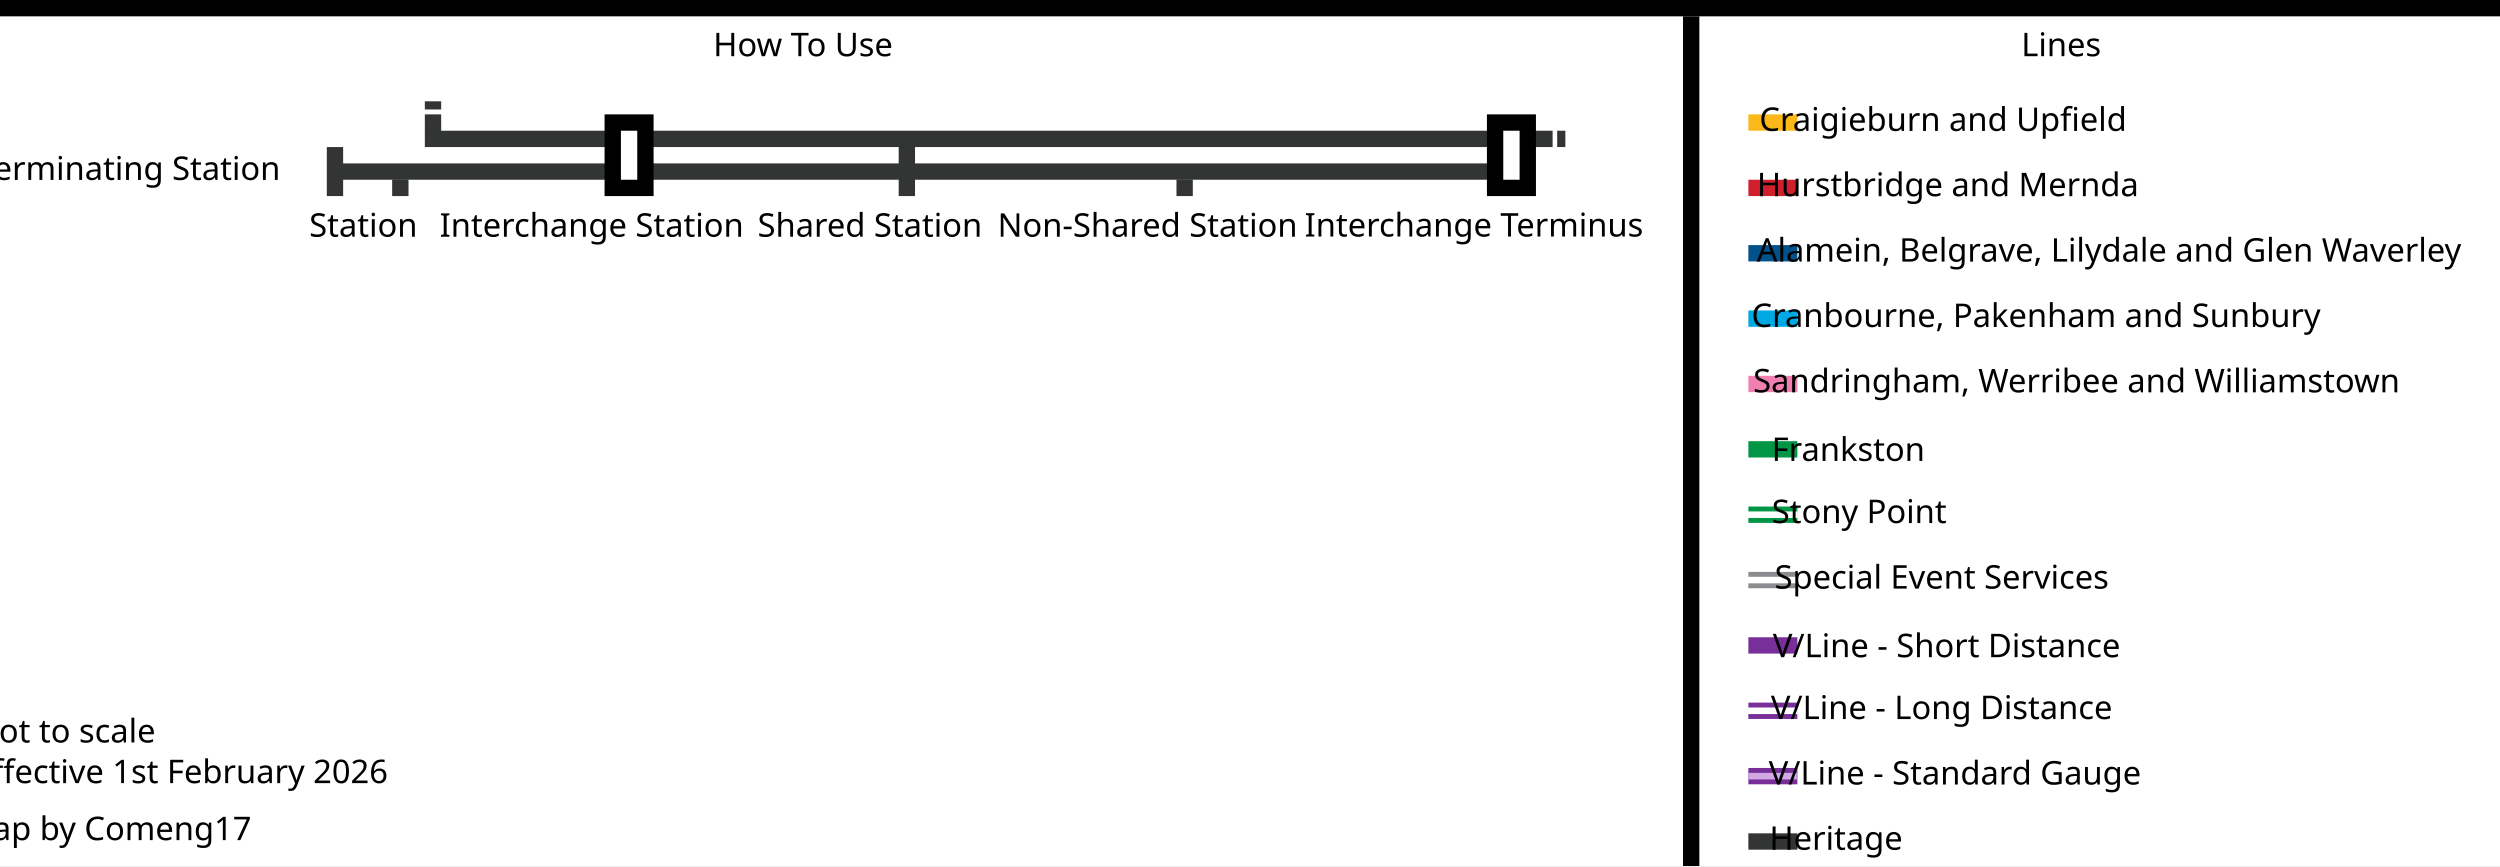
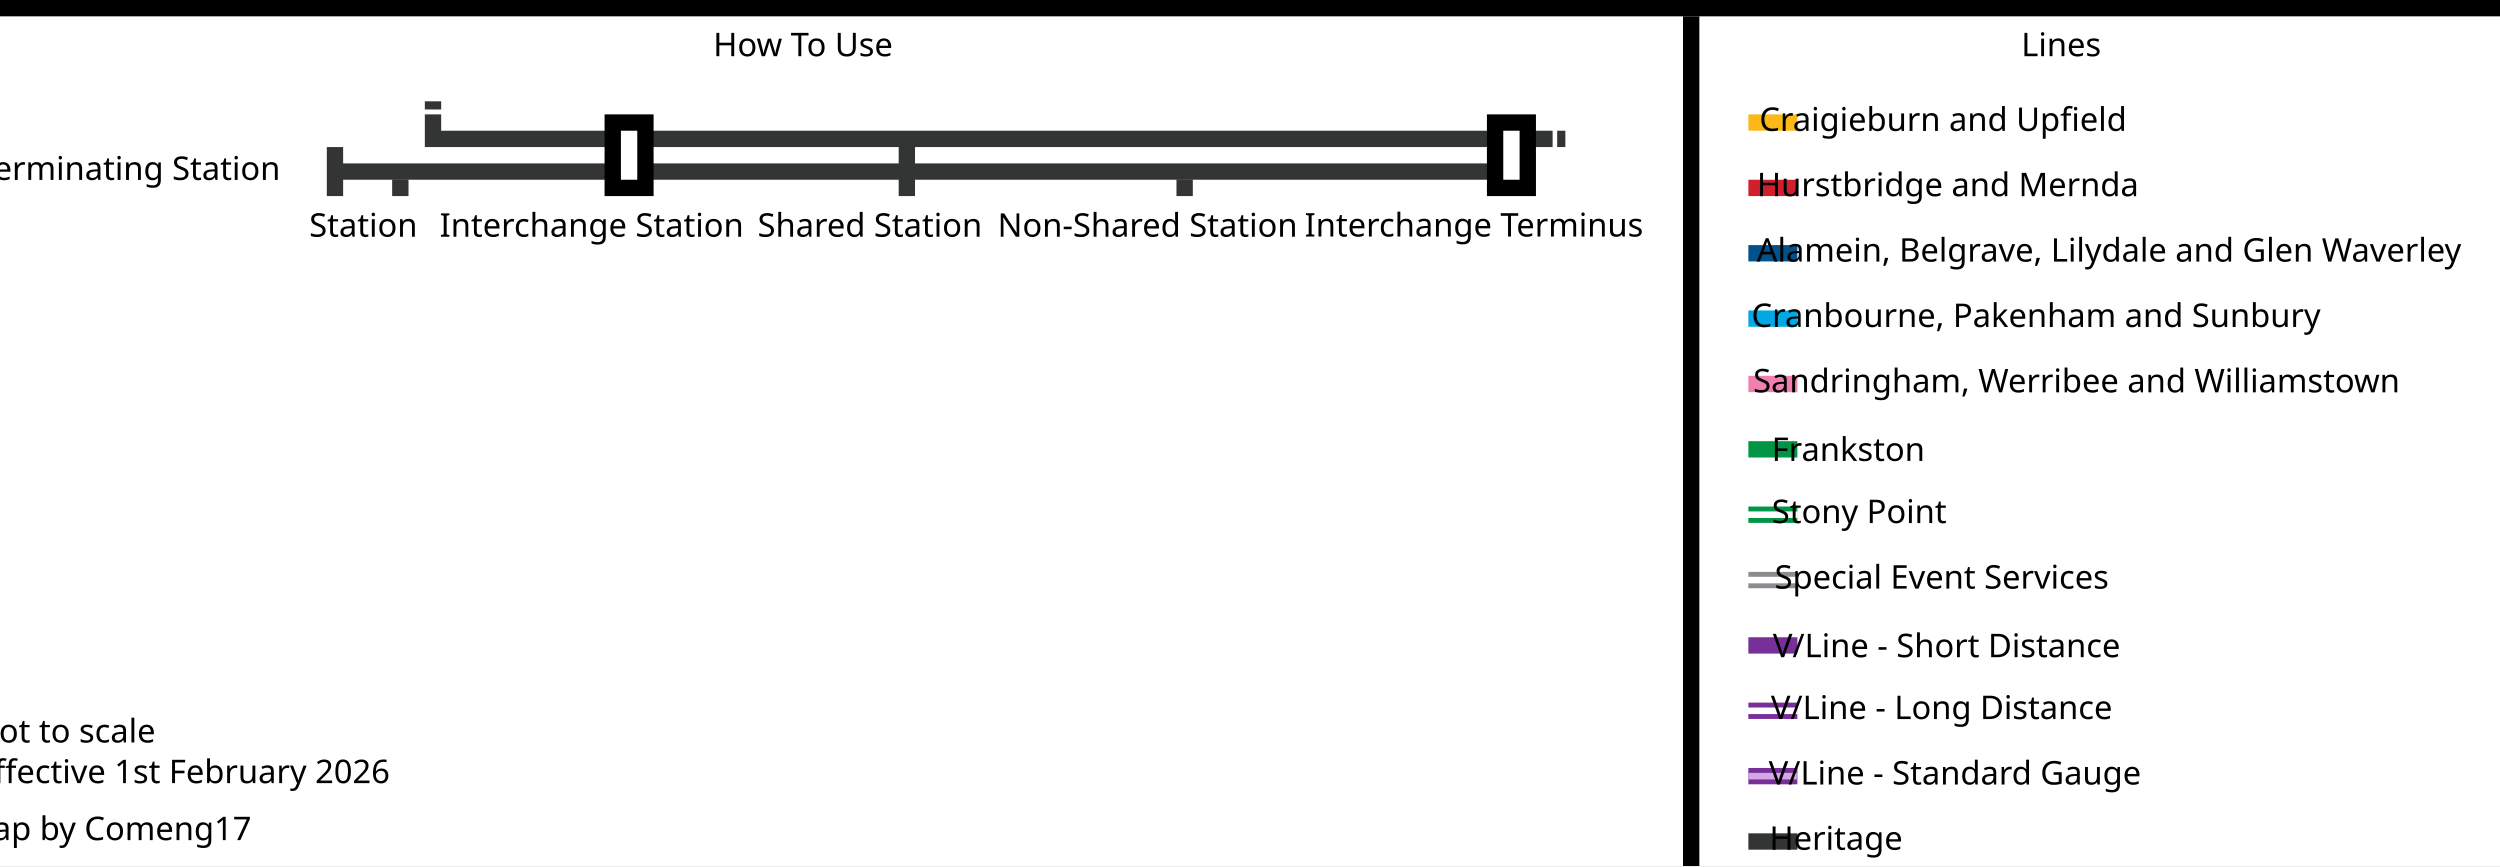
<svg xmlns="http://www.w3.org/2000/svg" width="7650" height="2650" viewBox="0 0 2024.063 701.146" version="1.1" id="svg5" xml:space="preserve">
  <defs id="defs2" />
  <g id="layer1" transform="translate(3333.75,1957.917)">
    <g id="g411" transform="translate(0,-1.0507812e-5)">
      <rect style="display:inline;fill:#000000;fill-opacity:1;stroke-width:586.547;stroke-linecap:square" id="rect398" width="1362.604" height="687.917" x="-3333.75" y="-1944.688" />
      <rect style="display:inline;fill:#000000;fill-opacity:1;stroke-width:404.558;stroke-linecap:square" id="rect413" width="648.229" height="687.917" x="-1957.917" y="-1944.688" />
    </g>
    <rect style="fill:#ffffff;fill-opacity:1;stroke-width:2064.05;stroke-linecap:square" id="rect593-5" width="2024.062" height="701.146" x="-3333.75" y="-1957.917" />
    <g id="g2342-4" style="display:inline" transform="matrix(0.1,0,0,0.1443272,-3320.521,-1944.688)">
      <rect style="fill:#000000;fill-opacity:1;stroke-width:481.072;stroke-linecap:square" id="rect2331-0" width="132.292" height="4766.368" x="13493.75" y="-1.44895e-14" />
      <rect style="fill:#000000;fill-opacity:1;stroke-width:825.189;stroke-linecap:square" id="rect9896-8" width="20240.625" height="91.661" x="-132.292" y="-91.661" />
    </g>
    <g id="g7930" transform="matrix(0.1,0,0,0.1183432,-2394.214,-1944.688)">
      <g id="g7933" transform="translate(0,223.5726)">
        <rect style="fill:#333434;fill-opacity:1;stroke:none;stroke-width:22.396;stroke-linecap:square;stroke-dasharray:none;stroke-opacity:1" id="rect10348" width="111.786" height="396.875" x="-5477.536" y="4759.852" transform="rotate(-90)" />
        <g id="g8011" transform="matrix(6,0,0,1,-114461.41,-7713.266)">
          <rect style="fill:#782f9a;fill-opacity:1;stroke:none;stroke-width:0.963;stroke-linecap:square;stroke-dasharray:none;stroke-opacity:1" id="rect8003" width="6.615" height="12.404" x="-1346.729" y="-181.101" transform="matrix(10,0,0,9.011836,33337.5,14263.924)" />
          <rect style="fill:#d2a9e5;fill-opacity:1;stroke:none;stroke-width:0.606;stroke-linecap:square;stroke-dasharray:none;stroke-opacity:1" id="rect8005" width="6.545" height="4.962" x="-1346.729" y="-177.38" transform="matrix(10,0,0,9.011836,33337.5,14263.924)" />
        </g>
        <g id="g7978" transform="matrix(0,-0.845,1.183432,0,-13454.063,16879.754)">
          <rect style="fill:#782f9a;fill-opacity:1;stroke:none;stroke-width:22.396;stroke-linecap:square;stroke-dasharray:none;stroke-opacity:1" id="rect7970" width="132.292" height="335.359" x="14552.081" y="15390.761" />
          <rect style="fill:#ffffff;fill-opacity:1;stroke:none;stroke-width:14.259;stroke-linecap:square;stroke-dasharray:none;stroke-opacity:1" id="rect7972" width="52.917" height="339.831" x="14591.769" y="15388.524" />
        </g>
        <rect style="fill:#782f9a;fill-opacity:1;stroke:none;stroke-width:22.396;stroke-linecap:square;stroke-dasharray:none;stroke-opacity:1" id="rect7967" width="111.786" height="396.875" x="-4136.1" y="4759.854" transform="rotate(-90)" />
        <g id="g7990" transform="translate(-25664.585,-8272.198)">
          <rect style="fill:#8a8c8f;fill-opacity:1;stroke:none;stroke-width:22.396;stroke-linecap:square;stroke-dasharray:none;stroke-opacity:1" id="rect7980" width="396.875" height="111.786" x="30424.439" y="11849.365" />
          <rect style="fill:#ffffff;fill-opacity:1;stroke:none;stroke-width:14.259;stroke-linecap:square;stroke-dasharray:none;stroke-opacity:1" id="rect7982" width="402.167" height="44.715" x="30421.793" y="11882.901" />
        </g>
        <g id="g8000" transform="matrix(0,-0.845,1.183432,0,-34792.709,38119.184)">
          <rect style="fill:#009645;fill-opacity:1;stroke:none;stroke-width:22.396;stroke-linecap:square;stroke-dasharray:none;stroke-opacity:1" id="rect7992" width="132.292" height="335.359" x="41275" y="33421.918" />
          <rect style="fill:#ffffff;fill-opacity:1;stroke:none;stroke-width:14.259;stroke-linecap:square;stroke-dasharray:none;stroke-opacity:1" id="rect7994" width="52.917" height="339.831" x="41314.688" y="33419.68" />
        </g>
        <rect style="fill:#009645;fill-opacity:1;stroke:none;stroke-width:22.396;stroke-linecap:square;stroke-dasharray:none;stroke-opacity:1" id="rect7961" width="396.875" height="111.786" x="4759.852" y="2682.875" />
        <rect style="fill:#f17fb1;fill-opacity:1;stroke:none;stroke-width:22.396;stroke-linecap:square;stroke-dasharray:none;stroke-opacity:1" id="rect7964" width="396.875" height="111.786" x="4759.852" y="2235.729" />
        <rect style="fill:#00a8e4;fill-opacity:1;stroke:none;stroke-width:22.396;stroke-linecap:square;stroke-dasharray:none;stroke-opacity:1" id="rect7958" width="396.875" height="111.786" x="4759.852" y="1788.583" />
        <rect style="fill:#01518a;fill-opacity:1;stroke:none;stroke-width:22.396;stroke-linecap:square;stroke-dasharray:none;stroke-opacity:1" id="rect7955" width="396.875" height="111.786" x="-5156.727" y="1341.438" transform="scale(-1,1)" />
        <rect style="display:inline;fill:#d0202e;fill-opacity:1;stroke:none;stroke-width:22.396;stroke-linecap:square;stroke-dasharray:none;stroke-opacity:1" id="rect7951" width="396.875" height="111.786" x="-5156.727" y="894.292" transform="scale(-1,1)" />
        <rect style="fill:#fcb818;fill-opacity:1;stroke:none;stroke-width:22.396;stroke-linecap:square;stroke-dasharray:none;stroke-opacity:1" id="rect7926" width="111.786" height="396.875" x="447.146" y="4759.852" transform="matrix(0,1,1,0,0,0)" />
      </g>
      <g id="g9528" transform="translate(-2.647851,223.5726)">
        <text xml:space="preserve" style="font-size:243.215px;font-family:'Book Antiqua';-inkscape-font-specification:'Book Antiqua';text-align:center;text-anchor:middle;fill:#00a8e4;fill-opacity:1;stroke:none;stroke-width:164.781;stroke-linecap:square;stroke-dasharray:none;stroke-opacity:1" x="5315.226" y="5959.503" id="text11337" transform="scale(1.087857,0.9192388)">
          <tspan style="font-style:normal;font-variant:normal;font-weight:normal;font-stretch:normal;font-size:243.215px;font-family:'Network Sans 2019';-inkscape-font-specification:'Network Sans 2019, ';fill:#000000;fill-opacity:1;stroke-width:164.781" x="5315.226" y="5959.503" id="tspan11335">Heritage</tspan>
        </text>
        <text xml:space="preserve" style="font-size:243.215px;font-family:'Book Antiqua';-inkscape-font-specification:'Book Antiqua';text-align:center;text-anchor:middle;fill:#00a8e4;fill-opacity:1;stroke:none;stroke-width:164.781;stroke-linecap:square;stroke-dasharray:none;stroke-opacity:1" x="6199.678" y="5473.803" id="text9520-4-3" transform="scale(1.087857,0.9192388)">
          <tspan style="font-style:normal;font-variant:normal;font-weight:normal;font-stretch:normal;font-size:243.215px;font-family:'Network Sans 2019';-inkscape-font-specification:'Network Sans 2019, ';fill:#000000;fill-opacity:1;stroke-width:164.781" x="6199.678" y="5473.803" id="tspan9563-6">V/Line - Standard Gauge</tspan>
        </text>
        <text xml:space="preserve" style="font-size:243.215px;font-family:'Book Antiqua';-inkscape-font-specification:'Book Antiqua';text-align:center;text-anchor:middle;fill:#00a8e4;fill-opacity:1;stroke:none;stroke-width:164.781;stroke-linecap:square;stroke-dasharray:none;stroke-opacity:1" x="6100.933" y="4986.643" id="text9520-4-3-2" transform="scale(1.087857,0.9192388)">
          <tspan style="font-style:normal;font-variant:normal;font-weight:normal;font-stretch:normal;font-size:243.215px;font-family:'Network Sans 2019';-inkscape-font-specification:'Network Sans 2019, ';fill:#000000;fill-opacity:1;stroke-width:164.781" x="6100.933" y="4986.643" id="tspan9563-6-7">V/Line - Long Distance</tspan>
        </text>
        <text xml:space="preserve" style="font-size:243.215px;font-family:'Book Antiqua';-inkscape-font-specification:'Book Antiqua';text-align:center;text-anchor:middle;fill:#00a8e4;fill-opacity:1;stroke:none;stroke-width:164.781;stroke-linecap:square;stroke-dasharray:none;stroke-opacity:1" x="6137.901" y="4526.237" id="text9520-4-3-2-8" transform="scale(1.087857,0.9192388)">
          <tspan style="font-style:normal;font-variant:normal;font-weight:normal;font-stretch:normal;font-size:243.215px;font-family:'Network Sans 2019';-inkscape-font-specification:'Network Sans 2019, ';fill:#000000;fill-opacity:1;stroke-width:164.781" x="6137.901" y="4526.237" id="tspan9563-6-7-8">V/Line - Short Distance</tspan>
        </text>
        <text xml:space="preserve" style="font-size:243.215px;font-family:'Book Antiqua';-inkscape-font-specification:'Book Antiqua';text-align:center;text-anchor:middle;fill:#00a8e4;fill-opacity:1;stroke:none;stroke-width:164.781;stroke-linecap:square;stroke-dasharray:none;stroke-opacity:1" x="6101.419" y="4015.971" id="text9520-4-3-2-8-4" transform="scale(1.087857,0.9192388)">
          <tspan style="font-style:normal;font-variant:normal;font-weight:normal;font-stretch:normal;font-size:243.215px;font-family:'Network Sans 2019';-inkscape-font-specification:'Network Sans 2019, ';fill:#000000;fill-opacity:1;stroke-width:164.781" x="6101.419" y="4015.971" id="tspan9563-6-7-8-5">Special Event Services</tspan>
        </text>
        <text xml:space="preserve" style="font-size:243.215px;font-family:'Book Antiqua';-inkscape-font-specification:'Book Antiqua';text-align:center;text-anchor:middle;fill:#00a8e4;fill-opacity:1;stroke:none;stroke-width:164.781;stroke-linecap:square;stroke-dasharray:none;stroke-opacity:1" x="5487.301" y="3528.081" id="text9520-4-3-2-8-4-5" transform="scale(1.087857,0.9192388)">
          <tspan style="font-style:normal;font-variant:normal;font-weight:normal;font-stretch:normal;font-size:243.215px;font-family:'Network Sans 2019';-inkscape-font-specification:'Network Sans 2019, ';fill:#000000;fill-opacity:1;stroke-width:164.781" x="5487.301" y="3528.081" id="tspan9563-6-7-8-5-0">Stony Point</tspan>
        </text>
        <text xml:space="preserve" style="font-size:243.215px;font-family:'Book Antiqua';-inkscape-font-specification:'Book Antiqua';text-align:center;text-anchor:middle;fill:#00a8e4;fill-opacity:1;stroke:none;stroke-width:164.781;stroke-linecap:square;stroke-dasharray:none;stroke-opacity:1" x="5406.188" y="3065.486" id="text9520-4-3-2-8-4-5-2" transform="scale(1.087857,0.9192388)">
          <tspan style="font-style:normal;font-variant:normal;font-weight:normal;font-stretch:normal;font-size:243.215px;font-family:'Network Sans 2019';-inkscape-font-specification:'Network Sans 2019, ';fill:#000000;fill-opacity:1;stroke-width:164.781" x="5406.188" y="3065.486" id="tspan9563-6-7-8-5-0-6">Frankston</tspan>
        </text>
        <text xml:space="preserve" style="font-size:243.215px;font-family:'Book Antiqua';-inkscape-font-specification:'Book Antiqua';text-align:center;text-anchor:middle;fill:#00a8e4;fill-opacity:1;stroke:none;stroke-width:164.781;stroke-linecap:square;stroke-dasharray:none;stroke-opacity:1" x="7104.68" y="2555.22" id="text9520-4-3-2-8-4-5-2-3" transform="scale(1.087857,0.9192388)">
          <tspan style="font-style:normal;font-variant:normal;font-weight:normal;font-stretch:normal;font-size:243.215px;font-family:'Network Sans 2019';-inkscape-font-specification:'Network Sans 2019, ';fill:#000000;fill-opacity:1;stroke-width:164.781" x="7104.68" y="2555.22" id="tspan9563-6-7-8-5-0-6-2">Sandringham, Werribee and Williamstown</tspan>
        </text>
        <text xml:space="preserve" style="font-size:243.215px;font-family:'Book Antiqua';-inkscape-font-specification:'Book Antiqua';text-align:center;text-anchor:middle;fill:#00a8e4;fill-opacity:1;stroke:none;stroke-width:164.781;stroke-linecap:square;stroke-dasharray:none;stroke-opacity:1" x="6803.337" y="2068.789" id="text9520-4-3-2-8-4-5-2-3-5" transform="scale(1.087857,0.9192388)">
          <tspan style="font-style:normal;font-variant:normal;font-weight:normal;font-stretch:normal;font-size:243.215px;font-family:'Network Sans 2019';-inkscape-font-specification:'Network Sans 2019, ';fill:#000000;fill-opacity:1;stroke-width:164.781" x="6803.337" y="2068.789" id="tspan9563-6-7-8-5-0-6-2-9">Cranbourne, Pakenham and Sunbury</tspan>
        </text>
        <text xml:space="preserve" style="font-size:243.215px;font-family:'Book Antiqua';-inkscape-font-specification:'Book Antiqua';text-align:center;text-anchor:middle;fill:#00a8e4;fill-opacity:1;stroke:none;stroke-width:164.781;stroke-linecap:square;stroke-dasharray:none;stroke-opacity:1" x="7346.072" y="1582.359" id="text9520-4" transform="scale(1.087857,0.9192388)">
          <tspan style="font-style:normal;font-variant:normal;font-weight:normal;font-stretch:normal;font-size:243.215px;font-family:'Network Sans 2019';-inkscape-font-specification:'Network Sans 2019, ';fill:#000000;fill-opacity:1;stroke-width:164.781" x="7346.072" y="1582.359" id="tspan9563">Alamein, Belgrave, Lilydale and Glen Waverley</tspan>
        </text>
        <text xml:space="preserve" style="font-size:243.215px;font-family:'Book Antiqua';-inkscape-font-specification:'Book Antiqua';text-align:center;text-anchor:middle;fill:#00a8e4;fill-opacity:1;stroke:none;stroke-width:164.781;stroke-linecap:square;stroke-dasharray:none;stroke-opacity:1" x="6147.021" y="1095.198" id="text9520" transform="scale(1.087857,0.9192388)">
          <tspan style="font-style:normal;font-variant:normal;font-weight:normal;font-stretch:normal;font-size:243.215px;font-family:'Network Sans 2019';-inkscape-font-specification:'Network Sans 2019, ';fill:#000000;fill-opacity:1;stroke-width:164.781" x="6147.021" y="1095.198" id="tspan9518">Hurstbridge and Mernda</tspan>
        </text>
        <text xml:space="preserve" style="font-size:243.215px;font-family:'Book Antiqua';-inkscape-font-specification:'Book Antiqua';text-align:center;text-anchor:middle;fill:#00a8e4;fill-opacity:1;stroke:none;stroke-width:164.781;stroke-linecap:square;stroke-dasharray:none;stroke-opacity:1" x="6111.269" y="609.497" id="text9532" transform="scale(1.087857,0.9192388)">
          <tspan style="font-style:normal;font-variant:normal;font-weight:normal;font-stretch:normal;font-size:243.215px;font-family:'Network Sans 2019';-inkscape-font-specification:'Network Sans 2019, ';fill:#000000;fill-opacity:1;stroke-width:164.781" x="6111.269" y="609.497" id="tspan9530">Craigieburn and Upfield</tspan>
        </text>
      </g>
      <g id="g9801">
        <text xml:space="preserve" style="font-size:243.215px;font-family:'Book Antiqua';-inkscape-font-specification:'Book Antiqua';text-align:center;text-anchor:middle;fill:#00a8e4;fill-opacity:1;stroke:none;stroke-width:164.781;stroke-linecap:square;stroke-dasharray:none;stroke-opacity:1" x="6988.181" y="296.722" id="text9793" transform="scale(1.087857,0.9192388)">
          <tspan style="font-style:normal;font-variant:normal;font-weight:normal;font-stretch:normal;font-size:243.215px;font-family:'Network Sans 2019';-inkscape-font-specification:'Network Sans 2019, ';fill:#000000;fill-opacity:1;stroke-width:164.781" x="6988.181" y="296.722" id="tspan9791">Lines</tspan>
        </text>
      </g>
    </g>
    <g id="g2513-3" transform="matrix(0.1,0,0,0.1183432,-3161.771,-1865.313)">
      <g id="g2524-2" transform="matrix(0,-0.845,1.183432,0,529.1663,1565.01)">
        <g id="g4827-8" transform="translate(264.5833,561.168)">
          <rect style="fill:#333434;fill-opacity:1;stroke-width:612.065;stroke-linecap:square" id="rect2344-6" width="132.292" height="7715.502" x="1322.917" y="444.91" />
          <rect style="fill:#333434;fill-opacity:1;stroke-width:74.407;stroke-linecap:square" id="rect4833-7" width="134.938" height="111.786" x="1452.562" y="444.91" />
          <rect style="fill:#333434;fill-opacity:1;stroke-width:52.095;stroke-linecap:square" id="rect4835-1" width="66.146" height="111.786" x="1627.188" y="444.91" />
          <rect style="fill:#333434;fill-opacity:1;stroke-width:52.095;stroke-linecap:square" id="rect4926-9" width="55.893" height="132.292" x="-8247.605" y="1322.917" transform="rotate(-90)" />
        </g>
        <g id="g4831-0">
          <rect style="fill:#333434;fill-opacity:1;stroke-width:616.573;stroke-linecap:square" id="rect4829-0" width="132.292" height="7829.524" x="1322.917" y="444.91" />
        </g>
      </g>
      <g id="g2528-0" transform="matrix(0,-0.845,1.183432,0,529.1663,1565.01)">
        <g id="g4907-3" transform="matrix(0,-8.45,10,0,-529.1667,10507.927)" style="display:inline">
          <rect style="fill:#000000;fill-opacity:1;stroke:none;stroke-width:111.754;stroke-linecap:square;stroke-dasharray:none;stroke-opacity:1" id="rect4903-2" width="39.688" height="66.146" x="224.896" y="171.979" />
          <rect style="fill:#ffffff;fill-opacity:1;stroke:none;stroke-width:49.978;stroke-linecap:square;stroke-dasharray:none;stroke-opacity:1" id="rect4905-0" width="13.229" height="39.688" x="238.125" y="185.208" />
        </g>
        <rect style="display:inline;fill:#333434;fill-opacity:1;stroke-width:74.407;stroke-linecap:square" id="rect4871-8" width="134.938" height="111.786" x="1190.625" y="6148.256" />
        <rect style="display:inline;fill:#333434;fill-opacity:1;stroke-width:128.031;stroke-linecap:square" id="rect4846-9" width="399.521" height="111.786" x="1190.625" y="4247.886" />
        <g id="g4818-9" transform="matrix(0,-8.45,10,0,-529.1667,4471.459)" style="display:inline">
          <rect style="fill:#000000;fill-opacity:1;stroke:none;stroke-width:111.754;stroke-linecap:square;stroke-dasharray:none;stroke-opacity:1" id="rect4814-9" width="39.688" height="66.146" x="224.896" y="171.979" />
          <rect style="fill:#ffffff;fill-opacity:1;stroke:none;stroke-width:49.978;stroke-linecap:square;stroke-dasharray:none;stroke-opacity:1" id="rect4816-0" width="13.229" height="39.688" x="238.125" y="185.208" />
        </g>
        <rect style="fill:#333434;fill-opacity:1;stroke-width:74.406;stroke-linecap:square" id="rect2505-5" width="134.938" height="111.786" x="1190.625" y="782.505" />
        <rect style="fill:#333434;fill-opacity:1;stroke-width:127.606;stroke-linecap:square" id="rect2455-8" width="396.875" height="111.786" x="1190.625" y="335.359" />
      </g>
      <g id="g2517-9" transform="matrix(0,-0.845,1.183432,0,539.8839,1565.01)">
        <text xml:space="preserve" style="font-size:243.215px;font-family:'Book Antiqua';-inkscape-font-specification:'Book Antiqua';text-align:center;text-anchor:middle;fill:#00a8e4;fill-opacity:1;stroke:none;stroke-width:164.781;stroke-linecap:square;stroke-dasharray:none;stroke-opacity:1" x="9177.119" y="-793.492" id="text2349-9" transform="matrix(0,0.9192389,-1.087857,0,0,0)">
          <tspan style="font-style:normal;font-variant:normal;font-weight:normal;font-stretch:normal;font-size:243.215px;font-family:'Network Sans 2019';-inkscape-font-specification:'Network Sans 2019, ';fill:#000000;fill-opacity:1;stroke-width:164.781" x="9177.119" y="-793.492" id="tspan2347-0">Interchange Terminus</tspan>
        </text>
        <text xml:space="preserve" style="font-size:243.215px;font-family:'Book Antiqua';-inkscape-font-specification:'Book Antiqua';text-align:center;text-anchor:middle;fill:#00a8e4;fill-opacity:1;stroke:none;stroke-width:164.781;stroke-linecap:square;stroke-dasharray:none;stroke-opacity:1" x="6748.007" y="-792.032" id="text4855-3-1" transform="matrix(0,0.9192389,-1.087857,0,0,0)">
          <tspan style="font-style:normal;font-variant:normal;font-weight:normal;font-stretch:normal;font-size:243.215px;font-family:'Network Sans 2019';-inkscape-font-specification:'Network Sans 2019, ';fill:#000000;fill-opacity:1;stroke-width:164.781" x="6748.007" y="-792.032" id="tspan4853-0-7">Non-Shared Station</tspan>
        </text>
        <text xml:space="preserve" style="font-size:243.215px;font-family:'Book Antiqua';-inkscape-font-specification:'Book Antiqua';text-align:center;text-anchor:middle;fill:#00a8e4;fill-opacity:1;stroke:none;stroke-width:164.781;stroke-linecap:square;stroke-dasharray:none;stroke-opacity:1" x="4681.286" y="-792.032" id="text4855-32" transform="matrix(0,0.9192389,-1.087857,0,0,0)">
          <tspan style="font-style:normal;font-variant:normal;font-weight:normal;font-stretch:normal;font-size:243.215px;font-family:'Network Sans 2019';-inkscape-font-specification:'Network Sans 2019, ';fill:#000000;fill-opacity:1;stroke-width:164.781" x="4681.286" y="-792.032" id="tspan4853-1">Shared Station</tspan>
        </text>
        <text xml:space="preserve" style="font-size:243.215px;font-family:'Book Antiqua';-inkscape-font-specification:'Book Antiqua';text-align:center;text-anchor:middle;fill:#00a8e4;fill-opacity:1;stroke:none;stroke-width:164.781;stroke-linecap:square;stroke-dasharray:none;stroke-opacity:1" x="2610.916" y="-792.032" id="text4914-2" transform="matrix(0,0.9192389,-1.087857,0,0,0)">
          <tspan style="font-style:normal;font-variant:normal;font-weight:normal;font-stretch:normal;font-size:243.215px;font-family:'Network Sans 2019';-inkscape-font-specification:'Network Sans 2019, ';fill:#000000;fill-opacity:1;stroke-width:164.781" x="2610.916" y="-792.032" id="tspan4912-5">Interchange Station</tspan>
        </text>
        <text xml:space="preserve" style="font-size:243.215px;font-family:'Book Antiqua';-inkscape-font-specification:'Book Antiqua';text-align:center;text-anchor:middle;fill:#00a8e4;fill-opacity:1;stroke:none;stroke-width:164.781;stroke-linecap:square;stroke-dasharray:none;stroke-opacity:1" x="911.449" y="-792.032" id="text4842-1" transform="matrix(0,0.9192389,-1.087857,0,0,0)">
          <tspan style="font-style:normal;font-variant:normal;font-weight:normal;font-stretch:normal;font-size:243.215px;font-family:'Network Sans 2019';-inkscape-font-specification:'Network Sans 2019, ';fill:#000000;fill-opacity:1;stroke-width:164.781" x="911.449" y="-792.032" id="tspan4840-9">Station</tspan>
        </text>
        <text xml:space="preserve" style="font-size:243.215px;font-family:'Book Antiqua';-inkscape-font-specification:'Book Antiqua';text-align:center;text-anchor:middle;fill:#00a8e4;fill-opacity:1;stroke:none;stroke-width:164.781;stroke-linecap:square;stroke-dasharray:none;stroke-opacity:1" x="-832.161" y="-1214.617" id="text4710-8" transform="matrix(0,0.9192389,-1.087857,0,0,0)">
          <tspan style="font-style:normal;font-variant:normal;font-weight:normal;font-stretch:normal;font-size:243.215px;font-family:'Network Sans 2019';-inkscape-font-specification:'Network Sans 2019, ';fill:#000000;fill-opacity:1;stroke-width:164.781" x="-832.161" y="-1214.617" id="tspan4708-2">Terminating Station</tspan>
        </text>
      </g>
      <g id="g6411-9" transform="translate(-1587.5,-111.7865)">
        <text xml:space="preserve" style="font-size:243.215px;font-family:'Book Antiqua';-inkscape-font-specification:'Book Antiqua';text-align:center;text-anchor:middle;fill:#00a8e4;fill-opacity:1;stroke:none;stroke-width:164.781;stroke-linecap:square;stroke-dasharray:none;stroke-opacity:1" x="961.672" y="5522.932" id="text6419-4" transform="scale(1.087857,0.9192388)">
          <tspan style="font-style:normal;font-variant:normal;font-weight:normal;font-stretch:normal;font-size:243.215px;font-family:'Network Sans 2019';-inkscape-font-specification:'Network Sans 2019, ';fill:#000000;fill-opacity:1;stroke-width:164.781" x="961.672" y="5522.932" id="tspan6423-5">Map by Comeng17</tspan>
        </text>
-         <text xml:space="preserve" style="font-size:243.215px;font-family:'Book Antiqua';-inkscape-font-specification:'Book Antiqua';text-align:center;text-anchor:middle;fill:#00a8e4;fill-opacity:1;stroke:none;stroke-width:164.781;stroke-linecap:square;stroke-dasharray:none;stroke-opacity:1" x="1509.149" y="5098.761" id="text1473" transform="scale(1.087856,0.9192393)">
-           <tspan style="font-style:normal;font-variant:normal;font-weight:normal;font-stretch:normal;font-size:243.215px;font-family:'Network Sans 2019';-inkscape-font-specification:'Network Sans 2019, ';fill:#000000;fill-opacity:1;stroke-width:164.781" x="1509.149" y="5098.761" id="tspan1471">Effective 1st February 2026</tspan>
+         <text xml:space="preserve" style="font-size:243.215px;font-family:'Book Antiqua';-inkscape-font-specification:'Book Antiqua';text-align:center;text-anchor:middle;fill:#00a8e4;fill-opacity:1;stroke:none;stroke-width:164.781;stroke-linecap:square;stroke-dasharray:none;stroke-opacity:1" x="1523.498" y="5098.761" id="text1473" transform="scale(1.087856,0.9192393)">
+           <tspan style="font-style:normal;font-variant:normal;font-weight:normal;font-stretch:normal;font-size:243.215px;font-family:'Network Sans 2019';-inkscape-font-specification:'Network Sans 2019, ';fill:#000000;fill-opacity:1;stroke-width:164.781" x="1523.498" y="5098.761" id="tspan1471">Effective 1st February 2026</tspan>
        </text>
        <text xml:space="preserve" style="font-size:243.215px;font-family:'Book Antiqua';-inkscape-font-specification:'Book Antiqua';text-align:center;text-anchor:middle;fill:#00a8e4;fill-opacity:1;stroke:none;stroke-width:164.781;stroke-linecap:square;stroke-dasharray:none;stroke-opacity:1" x="645.006" y="4796.204" id="text6415-8" transform="scale(1.087857,0.9192388)">
          <tspan style="font-style:normal;font-variant:normal;font-weight:normal;font-stretch:normal;font-size:243.215px;font-family:'Network Sans 2019';-inkscape-font-specification:'Network Sans 2019, ';fill:#000000;fill-opacity:1;stroke-width:164.781" x="645.006" y="4796.204" id="tspan6413-5">Not to scale</tspan>
        </text>
        <text xml:space="preserve" style="font-size:243.215px;font-family:'Book Antiqua';-inkscape-font-specification:'Book Antiqua';text-align:center;text-anchor:middle;fill:#00a8e4;fill-opacity:1;stroke:none;stroke-width:164.781;stroke-linecap:square;stroke-dasharray:none;stroke-opacity:1" x="6139.361" y="-311.316" id="text7937-3" transform="scale(1.087857,0.9192388)">
          <tspan style="font-style:normal;font-variant:normal;font-weight:normal;font-stretch:normal;font-size:243.215px;font-family:'Network Sans 2019';-inkscape-font-specification:'Network Sans 2019, ';fill:#000000;fill-opacity:1;stroke-width:164.781" x="6139.361" y="-311.316" id="tspan7935-0">How To Use</tspan>
        </text>
      </g>
    </g>
  </g>
</svg>
